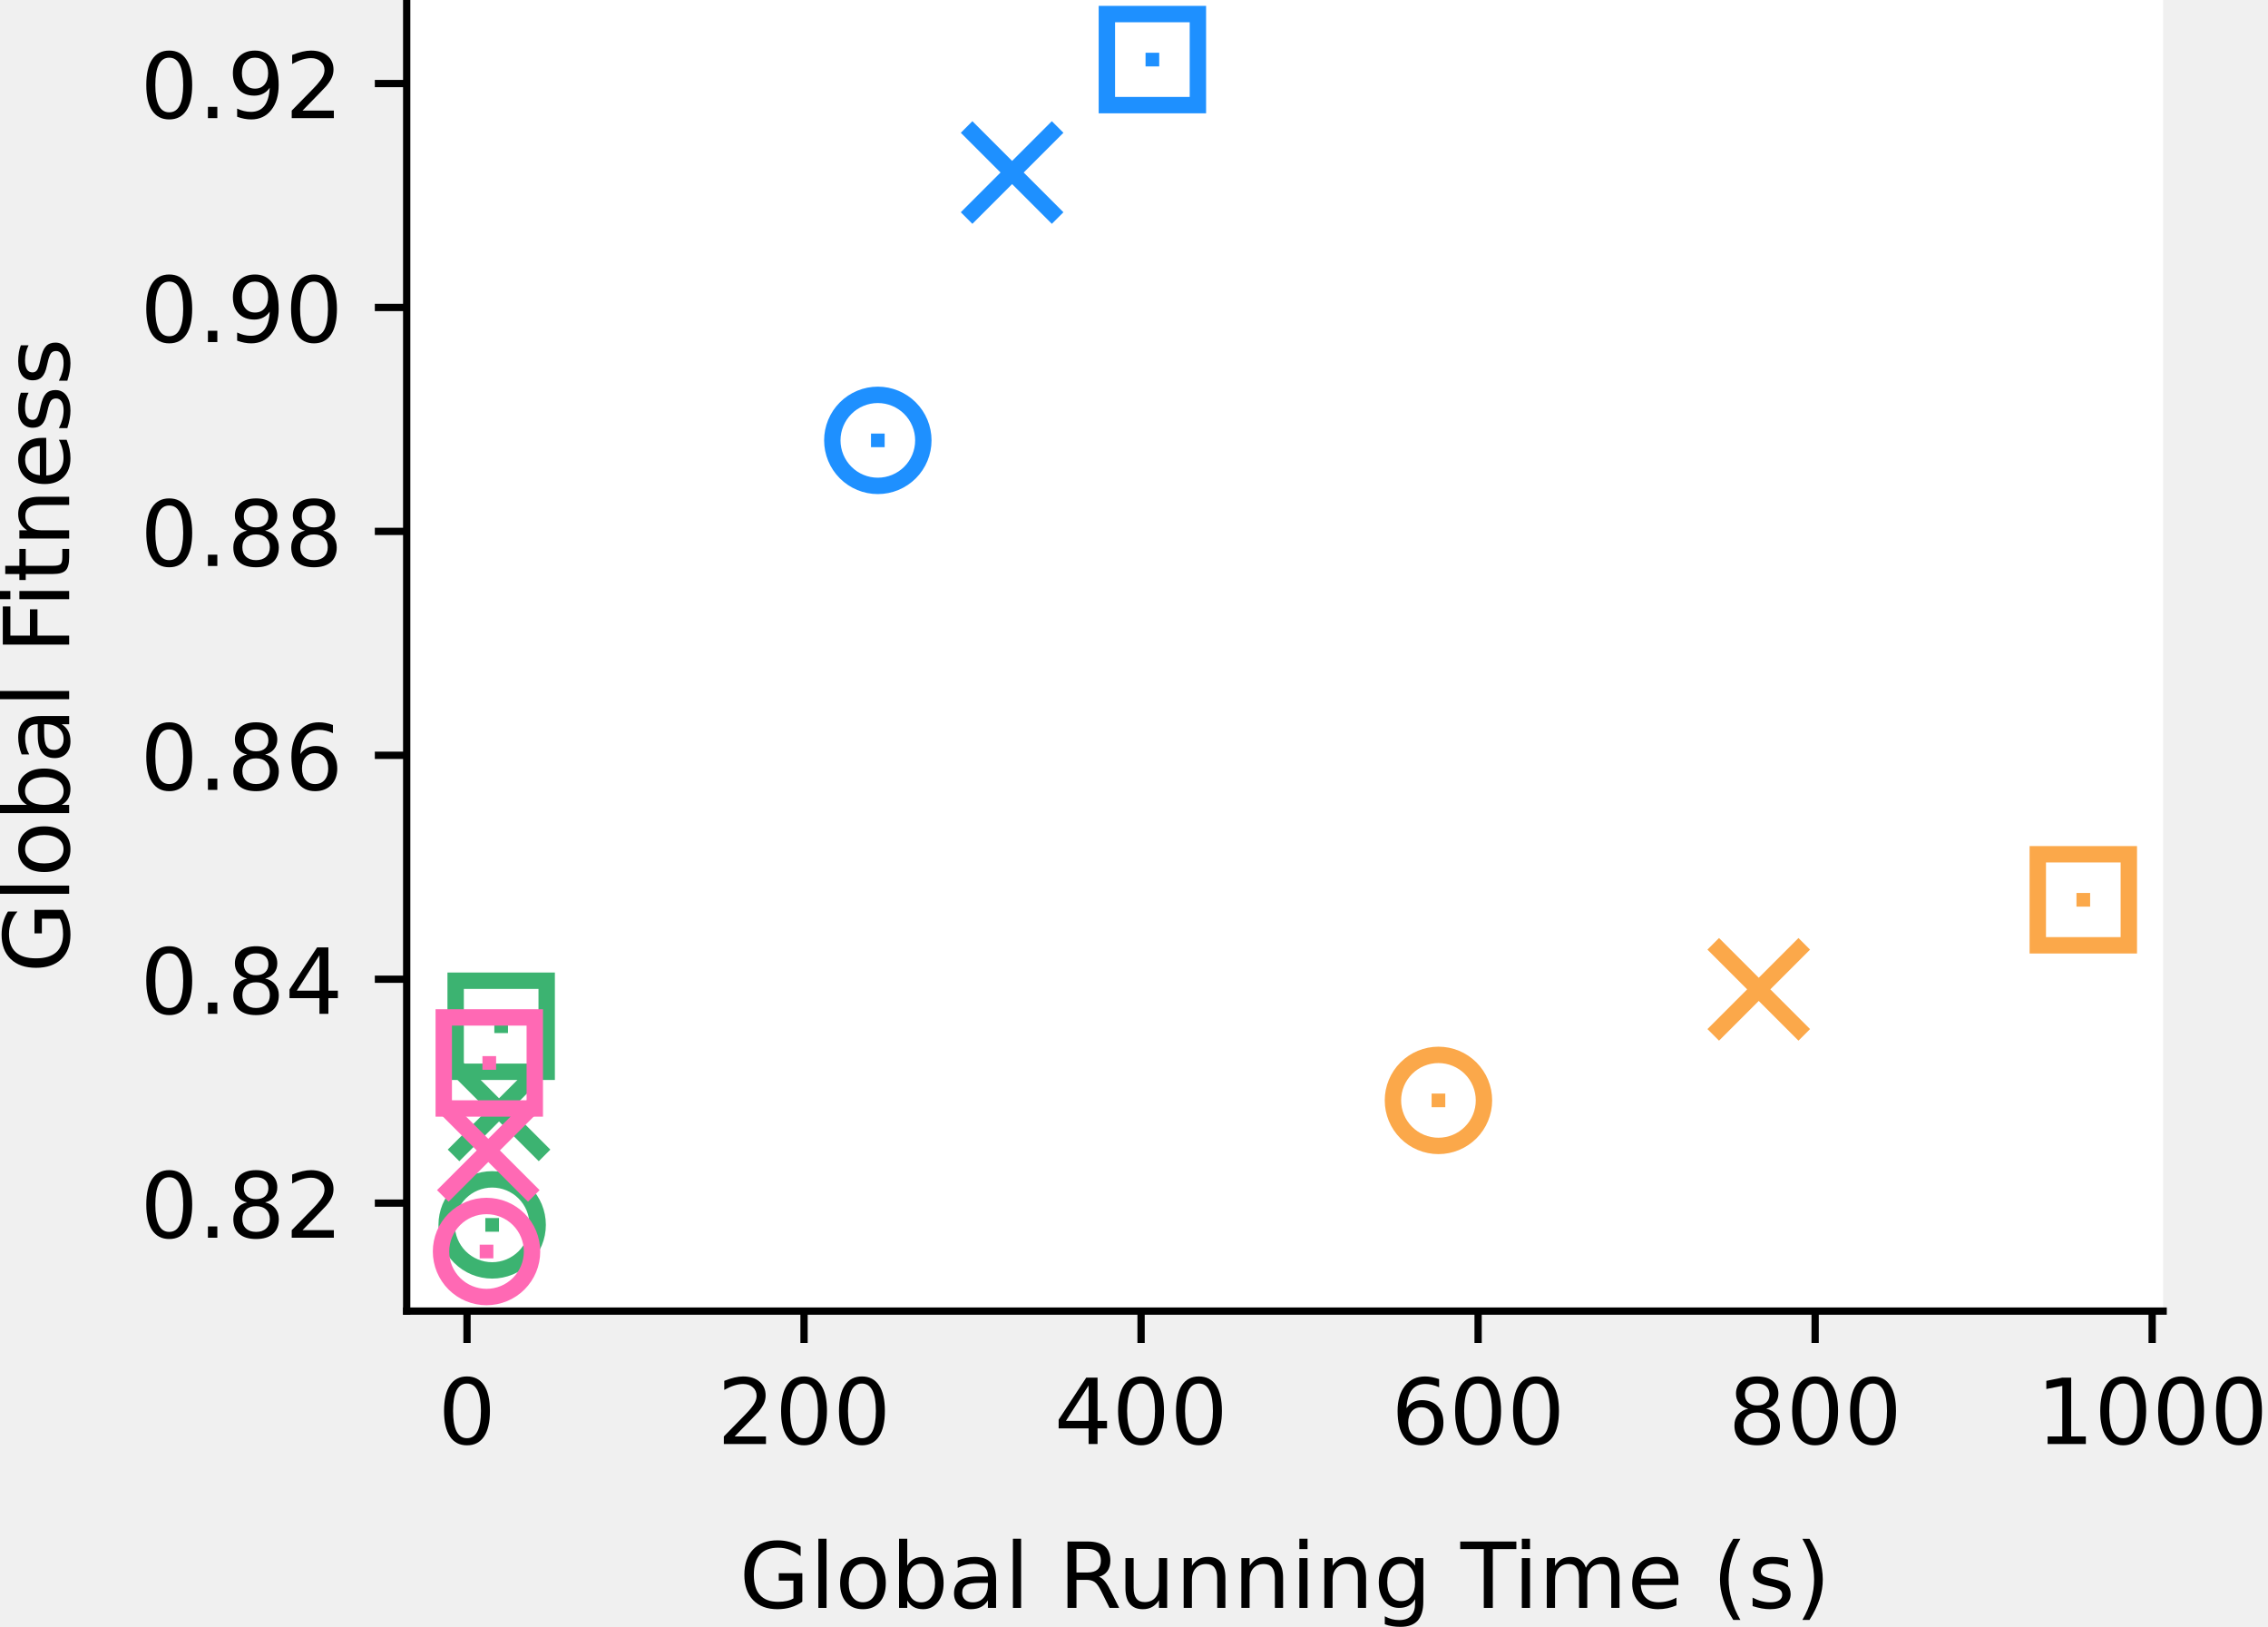
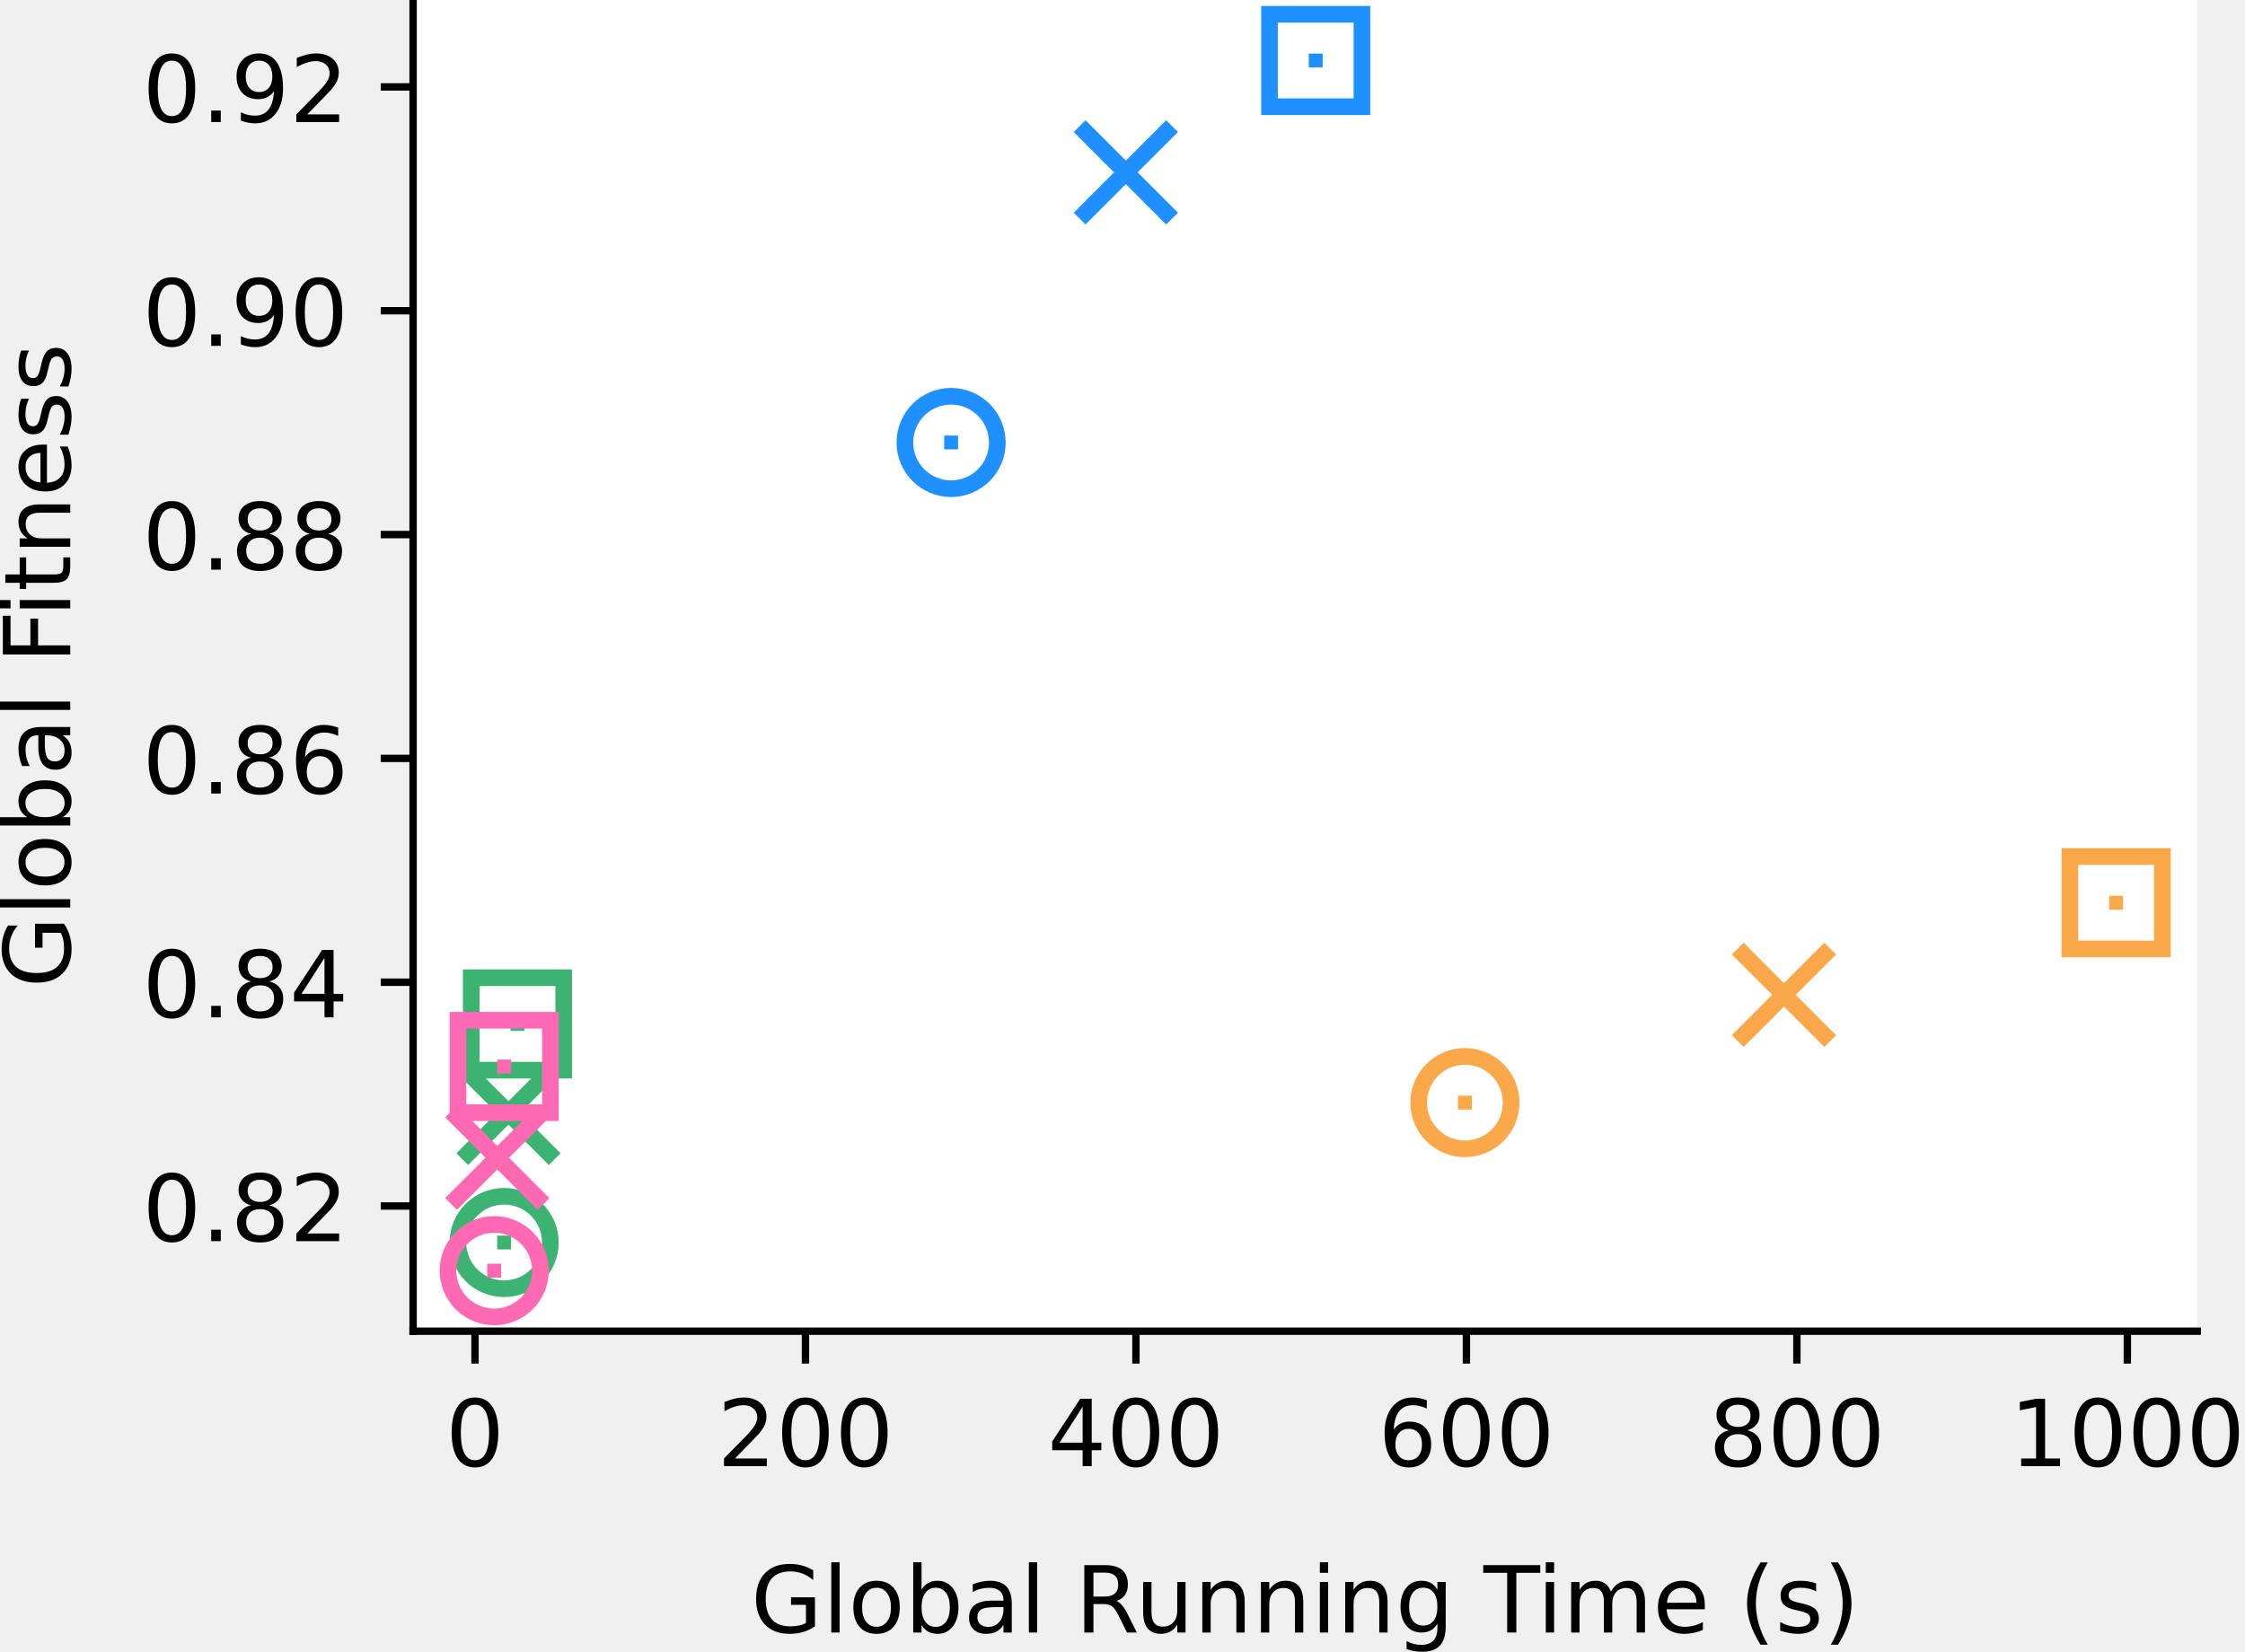
- <svg xmlns="http://www.w3.org/2000/svg" xmlns:xlink="http://www.w3.org/1999/xlink" height="178.678pt" version="1.1" viewBox="0 0 249.157 178.678" width="249.157pt">
+ <svg xmlns="http://www.w3.org/2000/svg" xmlns:xlink="http://www.w3.org/1999/xlink" height="178.678pt" version="1.1" viewBox="0 0 242.805 178.678" width="242.805pt">
  <defs>
    <style type="text/css">*{stroke-linecap:butt;stroke-linejoin:round;}</style>
  </defs>
  <g id="figure_1">
    <g id="patch_1">
-       <path d="M 0 178.678  L 249.157 178.678  L 249.157 0  L 0 0  z " style="fill:none;" />
+       <path d="M 0 178.678  L 242.805 178.678  L 242.805 0  L 0 0  z " style="fill:none;" />
    </g>
    <g id="axes_1">
      <g id="patch_2">
        <path d="M 44.678 144  L 237.638 144  L 237.638 0  L 44.678 0  z " style="fill:#ffffff;" />
      </g>
      <g id="matplotlib.axis_1">
        <g id="xtick_1">
          <g id="line2d_1">
            <defs>
-               <path d="M 0 0  L 0 3.5  " id="m26e3030448" style="stroke:#000000;stroke-width:0.8;" />
+               <path d="M 0 0  L 0 3.5  " id="mce8582759d" style="stroke:#000000;stroke-width:0.8;" />
            </defs>
            <g>
-               <use style="stroke:#000000;stroke-width:0.8;" x="51.305" xlink:href="#m26e3030448" y="144" />
+               <use style="stroke:#000000;stroke-width:0.8;" x="51.373" xlink:href="#mce8582759d" y="144" />
            </g>
          </g>
          <g id="text_1">
-             <g transform="translate(48.12331 158.5984)scale(0.1 -0.1)">
+             <g transform="translate(48.19171 158.5984)scale(0.1 -0.1)">
              <defs>
                <path d="M 31.781 66.406  Q 24.172 66.406 20.328 58.906  Q 16.5 51.422 16.5 36.375  Q 16.5 21.391 20.328 13.891  Q 24.172 6.391 31.781 6.391  Q 39.453 6.391 43.281 13.891  Q 47.125 21.391 47.125 36.375  Q 47.125 51.422 43.281 58.906  Q 39.453 66.406 31.781 66.406  z M 31.781 74.219  Q 44.047 74.219 50.516 64.516  Q 56.984 54.828 56.984 36.375  Q 56.984 17.969 50.516 8.266  Q 44.047 -1.422 31.781 -1.422  Q 19.531 -1.422 13.062 8.266  Q 6.594 17.969 6.594 36.375  Q 6.594 54.828 13.062 64.516  Q 19.531 74.219 31.781 74.219  z " id="DejaVuSans-48" />
              </defs>
              <use xlink:href="#DejaVuSans-48" />
            </g>
          </g>
        </g>
        <g id="xtick_2">
          <g id="line2d_2">
            <g>
-               <use style="stroke:#000000;stroke-width:0.8;" x="88.33" xlink:href="#m26e3030448" y="144" />
+               <use style="stroke:#000000;stroke-width:0.8;" x="87.114" xlink:href="#mce8582759d" y="144" />
            </g>
          </g>
          <g id="text_2">
-             <g transform="translate(78.78637 158.5984)scale(0.1 -0.1)">
+             <g transform="translate(77.57063 158.5984)scale(0.1 -0.1)">
              <defs>
                <path d="M 19.188 8.297  L 53.609 8.297  L 53.609 0  L 7.328 0  L 7.328 8.297  Q 12.938 14.109 22.625 23.891  Q 32.328 33.688 34.812 36.531  Q 39.547 41.844 41.422 45.531  Q 43.312 49.219 43.312 52.781  Q 43.312 58.594 39.234 62.25  Q 35.156 65.922 28.609 65.922  Q 23.969 65.922 18.812 64.312  Q 13.672 62.703 7.812 59.422  L 7.812 69.391  Q 13.766 71.781 18.938 73  Q 24.125 74.219 28.422 74.219  Q 39.75 74.219 46.484 68.547  Q 53.219 62.891 53.219 53.422  Q 53.219 48.922 51.531 44.891  Q 49.859 40.875 45.406 35.406  Q 44.188 33.984 37.641 27.219  Q 31.109 20.453 19.188 8.297  z " id="DejaVuSans-50" />
              </defs>
              <use xlink:href="#DejaVuSans-50" />
              <use x="63.623" xlink:href="#DejaVuSans-48" />
              <use x="127.246" xlink:href="#DejaVuSans-48" />
            </g>
          </g>
        </g>
        <g id="xtick_3">
          <g id="line2d_3">
            <g>
-               <use style="stroke:#000000;stroke-width:0.8;" x="125.356" xlink:href="#m26e3030448" y="144" />
+               <use style="stroke:#000000;stroke-width:0.8;" x="122.856" xlink:href="#mce8582759d" y="144" />
            </g>
          </g>
          <g id="text_3">
-             <g transform="translate(115.8119 158.5984)scale(0.1 -0.1)">
+             <g transform="translate(113.3121 158.5984)scale(0.1 -0.1)">
              <defs>
                <path d="M 37.797 64.312  L 12.891 25.391  L 37.797 25.391  z M 35.203 72.906  L 47.609 72.906  L 47.609 25.391  L 58.016 25.391  L 58.016 17.188  L 47.609 17.188  L 47.609 0  L 37.797 0  L 37.797 17.188  L 4.891 17.188  L 4.891 26.703  z " id="DejaVuSans-52" />
              </defs>
              <use xlink:href="#DejaVuSans-52" />
              <use x="63.623" xlink:href="#DejaVuSans-48" />
              <use x="127.246" xlink:href="#DejaVuSans-48" />
            </g>
          </g>
        </g>
        <g id="xtick_4">
          <g id="line2d_4">
            <g>
-               <use style="stroke:#000000;stroke-width:0.8;" x="162.381" xlink:href="#m26e3030448" y="144" />
+               <use style="stroke:#000000;stroke-width:0.8;" x="158.597" xlink:href="#mce8582759d" y="144" />
            </g>
          </g>
          <g id="text_4">
-             <g transform="translate(152.8375 158.5984)scale(0.1 -0.1)">
+             <g transform="translate(149.0535 158.5984)scale(0.1 -0.1)">
              <defs>
                <path d="M 33.016 40.375  Q 26.375 40.375 22.484 35.828  Q 18.609 31.297 18.609 23.391  Q 18.609 15.531 22.484 10.953  Q 26.375 6.391 33.016 6.391  Q 39.656 6.391 43.531 10.953  Q 47.406 15.531 47.406 23.391  Q 47.406 31.297 43.531 35.828  Q 39.656 40.375 33.016 40.375  z M 52.594 71.297  L 52.594 62.312  Q 48.875 64.062 45.094 64.984  Q 41.312 65.922 37.594 65.922  Q 27.828 65.922 22.672 59.328  Q 17.531 52.734 16.797 39.406  Q 19.672 43.656 24.016 45.922  Q 28.375 48.188 33.594 48.188  Q 44.578 48.188 50.953 41.516  Q 57.328 34.859 57.328 23.391  Q 57.328 12.156 50.688 5.359  Q 44.047 -1.422 33.016 -1.422  Q 20.359 -1.422 13.672 8.266  Q 6.984 17.969 6.984 36.375  Q 6.984 53.656 15.188 63.938  Q 23.391 74.219 37.203 74.219  Q 40.922 74.219 44.703 73.484  Q 48.484 72.75 52.594 71.297  z " id="DejaVuSans-54" />
              </defs>
              <use xlink:href="#DejaVuSans-54" />
              <use x="63.623" xlink:href="#DejaVuSans-48" />
              <use x="127.246" xlink:href="#DejaVuSans-48" />
            </g>
          </g>
        </g>
        <g id="xtick_5">
          <g id="line2d_5">
            <g>
-               <use style="stroke:#000000;stroke-width:0.8;" x="199.407" xlink:href="#m26e3030448" y="144" />
+               <use style="stroke:#000000;stroke-width:0.8;" x="194.339" xlink:href="#mce8582759d" y="144" />
            </g>
          </g>
          <g id="text_5">
-             <g transform="translate(189.8631 158.5984)scale(0.1 -0.1)">
+             <g transform="translate(184.7949 158.5984)scale(0.1 -0.1)">
              <defs>
                <path d="M 31.781 34.625  Q 24.75 34.625 20.719 30.859  Q 16.703 27.094 16.703 20.516  Q 16.703 13.922 20.719 10.156  Q 24.75 6.391 31.781 6.391  Q 38.812 6.391 42.859 10.172  Q 46.922 13.969 46.922 20.516  Q 46.922 27.094 42.891 30.859  Q 38.875 34.625 31.781 34.625  z M 21.922 38.812  Q 15.578 40.375 12.031 44.719  Q 8.5 49.078 8.5 55.328  Q 8.5 64.062 14.719 69.141  Q 20.953 74.219 31.781 74.219  Q 42.672 74.219 48.875 69.141  Q 55.078 64.062 55.078 55.328  Q 55.078 49.078 51.531 44.719  Q 48 40.375 41.703 38.812  Q 48.828 37.156 52.797 32.312  Q 56.781 27.484 56.781 20.516  Q 56.781 9.906 50.312 4.234  Q 43.844 -1.422 31.781 -1.422  Q 19.734 -1.422 13.25 4.234  Q 6.781 9.906 6.781 20.516  Q 6.781 27.484 10.781 32.312  Q 14.797 37.156 21.922 38.812  z M 18.312 54.391  Q 18.312 48.734 21.844 45.562  Q 25.391 42.391 31.781 42.391  Q 38.141 42.391 41.719 45.562  Q 45.312 48.734 45.312 54.391  Q 45.312 60.062 41.719 63.234  Q 38.141 66.406 31.781 66.406  Q 25.391 66.406 21.844 63.234  Q 18.312 60.062 18.312 54.391  z " id="DejaVuSans-56" />
              </defs>
              <use xlink:href="#DejaVuSans-56" />
              <use x="63.623" xlink:href="#DejaVuSans-48" />
              <use x="127.246" xlink:href="#DejaVuSans-48" />
            </g>
          </g>
        </g>
        <g id="xtick_6">
          <g id="line2d_6">
            <g>
-               <use style="stroke:#000000;stroke-width:0.8;" x="236.432" xlink:href="#m26e3030448" y="144" />
+               <use style="stroke:#000000;stroke-width:0.8;" x="230.08" xlink:href="#mce8582759d" y="144" />
            </g>
          </g>
          <g id="text_6">
-             <g transform="translate(223.7074 158.5984)scale(0.1 -0.1)">
+             <g transform="translate(217.3551 158.5984)scale(0.1 -0.1)">
              <defs>
                <path d="M 12.406 8.297  L 28.516 8.297  L 28.516 63.922  L 10.984 60.406  L 10.984 69.391  L 28.422 72.906  L 38.281 72.906  L 38.281 8.297  L 54.391 8.297  L 54.391 0  L 12.406 0  z " id="DejaVuSans-49" />
              </defs>
              <use xlink:href="#DejaVuSans-49" />
              <use x="63.623" xlink:href="#DejaVuSans-48" />
              <use x="127.246" xlink:href="#DejaVuSans-48" />
              <use x="190.869" xlink:href="#DejaVuSans-48" />
            </g>
          </g>
        </g>
      </g>
      <g id="matplotlib.axis_2">
        <g id="ytick_1">
          <g id="line2d_7">
            <defs>
-               <path d="M 0 0  L -3.5 0  " id="m461c20d5c5" style="stroke:#000000;stroke-width:0.8;" />
+               <path d="M 0 0  L -3.5 0  " id="m5d0ec738e2" style="stroke:#000000;stroke-width:0.8;" />
            </defs>
            <g>
-               <use style="stroke:#000000;stroke-width:0.8;" x="44.678" xlink:href="#m461c20d5c5" y="132.141" />
+               <use style="stroke:#000000;stroke-width:0.8;" x="44.678" xlink:href="#m5d0ec738e2" y="130.462" />
            </g>
          </g>
          <g id="text_7">
-             <g transform="translate(15.4125 135.9404)scale(0.1 -0.1)">
+             <g transform="translate(15.4125 134.2616)scale(0.1 -0.1)">
              <defs>
                <path d="M 10.688 12.406  L 21 12.406  L 21 0  L 10.688 0  z " id="DejaVuSans-46" />
              </defs>
              <use xlink:href="#DejaVuSans-48" />
              <use x="63.623" xlink:href="#DejaVuSans-46" />
              <use x="95.41" xlink:href="#DejaVuSans-56" />
              <use x="159.033" xlink:href="#DejaVuSans-50" />
            </g>
          </g>
        </g>
        <g id="ytick_2">
          <g id="line2d_8">
            <g>
-               <use style="stroke:#000000;stroke-width:0.8;" x="44.678" xlink:href="#m461c20d5c5" y="107.548" />
+               <use style="stroke:#000000;stroke-width:0.8;" x="44.678" xlink:href="#m5d0ec738e2" y="106.25" />
            </g>
          </g>
          <g id="text_8">
-             <g transform="translate(15.4125 111.3476)scale(0.1 -0.1)">
+             <g transform="translate(15.4125 110.0495)scale(0.1 -0.1)">
              <use xlink:href="#DejaVuSans-48" />
              <use x="63.623" xlink:href="#DejaVuSans-46" />
              <use x="95.41" xlink:href="#DejaVuSans-56" />
              <use x="159.033" xlink:href="#DejaVuSans-52" />
            </g>
          </g>
        </g>
        <g id="ytick_3">
          <g id="line2d_9">
            <g>
-               <use style="stroke:#000000;stroke-width:0.8;" x="44.678" xlink:href="#m461c20d5c5" y="82.956" />
+               <use style="stroke:#000000;stroke-width:0.8;" x="44.678" xlink:href="#m5d0ec738e2" y="82.038" />
            </g>
          </g>
          <g id="text_9">
-             <g transform="translate(15.4125 86.75477)scale(0.1 -0.1)">
+             <g transform="translate(15.4125 85.83741)scale(0.1 -0.1)">
              <use xlink:href="#DejaVuSans-48" />
              <use x="63.623" xlink:href="#DejaVuSans-46" />
              <use x="95.41" xlink:href="#DejaVuSans-56" />
              <use x="159.033" xlink:href="#DejaVuSans-54" />
            </g>
          </g>
        </g>
        <g id="ytick_4">
          <g id="line2d_10">
            <g>
-               <use style="stroke:#000000;stroke-width:0.8;" x="44.678" xlink:href="#m461c20d5c5" y="58.363" />
+               <use style="stroke:#000000;stroke-width:0.8;" x="44.678" xlink:href="#m5d0ec738e2" y="57.826" />
            </g>
          </g>
          <g id="text_10">
-             <g transform="translate(15.4125 62.16198)scale(0.1 -0.1)">
+             <g transform="translate(15.4125 61.62533)scale(0.1 -0.1)">
              <use xlink:href="#DejaVuSans-48" />
              <use x="63.623" xlink:href="#DejaVuSans-46" />
              <use x="95.41" xlink:href="#DejaVuSans-56" />
              <use x="159.033" xlink:href="#DejaVuSans-56" />
            </g>
          </g>
        </g>
        <g id="ytick_5">
          <g id="line2d_11">
            <g>
-               <use style="stroke:#000000;stroke-width:0.8;" x="44.678" xlink:href="#m461c20d5c5" y="33.77" />
+               <use style="stroke:#000000;stroke-width:0.8;" x="44.678" xlink:href="#m5d0ec738e2" y="33.614" />
            </g>
          </g>
          <g id="text_11">
-             <g transform="translate(15.4125 37.56918)scale(0.1 -0.1)">
+             <g transform="translate(15.4125 37.41325)scale(0.1 -0.1)">
              <defs>
                <path d="M 10.984 1.516  L 10.984 10.5  Q 14.703 8.734 18.5 7.812  Q 22.312 6.891 25.984 6.891  Q 35.75 6.891 40.891 13.453  Q 46.047 20.016 46.781 33.406  Q 43.953 29.203 39.594 26.953  Q 35.25 24.703 29.984 24.703  Q 19.047 24.703 12.672 31.312  Q 6.297 37.938 6.297 49.422  Q 6.297 60.641 12.938 67.422  Q 19.578 74.219 30.609 74.219  Q 43.266 74.219 49.922 64.516  Q 56.594 54.828 56.594 36.375  Q 56.594 19.141 48.406 8.859  Q 40.234 -1.422 26.422 -1.422  Q 22.703 -1.422 18.891 -0.688  Q 15.094 0.047 10.984 1.516  z M 30.609 32.422  Q 37.25 32.422 41.125 36.953  Q 45.016 41.5 45.016 49.422  Q 45.016 57.281 41.125 61.844  Q 37.25 66.406 30.609 66.406  Q 23.969 66.406 20.094 61.844  Q 16.219 57.281 16.219 49.422  Q 16.219 41.5 20.094 36.953  Q 23.969 32.422 30.609 32.422  z " id="DejaVuSans-57" />
              </defs>
              <use xlink:href="#DejaVuSans-48" />
              <use x="63.623" xlink:href="#DejaVuSans-46" />
              <use x="95.41" xlink:href="#DejaVuSans-57" />
              <use x="159.033" xlink:href="#DejaVuSans-48" />
            </g>
          </g>
        </g>
        <g id="ytick_6">
          <g id="line2d_12">
            <g>
-               <use style="stroke:#000000;stroke-width:0.8;" x="44.678" xlink:href="#m461c20d5c5" y="9.177" />
+               <use style="stroke:#000000;stroke-width:0.8;" x="44.678" xlink:href="#m5d0ec738e2" y="9.402" />
            </g>
          </g>
          <g id="text_12">
-             <g transform="translate(15.4125 12.97639)scale(0.1 -0.1)">
+             <g transform="translate(15.4125 13.20117)scale(0.1 -0.1)">
              <use xlink:href="#DejaVuSans-48" />
              <use x="63.623" xlink:href="#DejaVuSans-46" />
              <use x="95.41" xlink:href="#DejaVuSans-57" />
              <use x="159.033" xlink:href="#DejaVuSans-50" />
            </g>
          </g>
        </g>
      </g>
      <g id="line2d_13">
-         <path clip-path="url(#p35dfbe19cd)" d="M 96.436 48.366  " style="fill:none;stroke:#1e90ff;stroke-linecap:square;stroke-width:1.5;" />
-         <defs>
-           <path d="M 0 5  C 1.326 5 2.598 4.473 3.536 3.536  C 4.473 2.598 5 1.326 5 0  C 5 -1.326 4.473 -2.598 3.536 -3.536  C 2.598 -4.473 1.326 -5 0 -5  C -1.326 -5 -2.598 -4.473 -3.536 -3.536  C -4.473 -2.598 -5 -1.326 -5 0  C -5 1.326 -4.473 2.598 -3.536 3.536  C -2.598 4.473 -1.326 5 0 5  z " id="m8d3c856e99" style="stroke:#1e90ff;stroke-width:1.8;" />
-         </defs>
-         <g clip-path="url(#p35dfbe19cd)">
-           <use style="fill-opacity:0;stroke:#1e90ff;stroke-width:1.8;" x="96.436" xlink:href="#m8d3c856e99" y="48.366" />
+         <path clip-path="url(#pba994f3a44)" d="M 102.865 47.865  " style="fill:none;stroke:#1e90ff;stroke-linecap:square;stroke-width:1.5;" />
+         <defs>
+           <path d="M 0 5  C 1.326 5 2.598 4.473 3.536 3.536  C 4.473 2.598 5 1.326 5 0  C 5 -1.326 4.473 -2.598 3.536 -3.536  C 2.598 -4.473 1.326 -5 0 -5  C -1.326 -5 -2.598 -4.473 -3.536 -3.536  C -4.473 -2.598 -5 -1.326 -5 0  C -5 1.326 -4.473 2.598 -3.536 3.536  C -2.598 4.473 -1.326 5 0 5  z " id="mc851fdf2f1" style="stroke:#1e90ff;stroke-width:1.8;" />
+         </defs>
+         <g clip-path="url(#pba994f3a44)">
+           <use style="fill-opacity:0;stroke:#1e90ff;stroke-width:1.8;" x="102.865" xlink:href="#mc851fdf2f1" y="47.865" />
        </g>
      </g>
      <g id="line2d_14">
-         <path clip-path="url(#p35dfbe19cd)" d="M 54.067 134.53  " style="fill:none;stroke:#3cb371;stroke-linecap:square;stroke-width:1.5;" />
-         <defs>
-           <path d="M 0 5  C 1.326 5 2.598 4.473 3.536 3.536  C 4.473 2.598 5 1.326 5 0  C 5 -1.326 4.473 -2.598 3.536 -3.536  C 2.598 -4.473 1.326 -5 0 -5  C -1.326 -5 -2.598 -4.473 -3.536 -3.536  C -4.473 -2.598 -5 -1.326 -5 0  C -5 1.326 -4.473 2.598 -3.536 3.536  C -2.598 4.473 -1.326 5 0 5  z " id="m93c91c6dff" style="stroke:#3cb371;stroke-width:1.8;" />
-         </defs>
-         <g clip-path="url(#p35dfbe19cd)">
-           <use style="fill-opacity:0;stroke:#3cb371;stroke-width:1.8;" x="54.067" xlink:href="#m93c91c6dff" y="134.53" />
+         <path clip-path="url(#pba994f3a44)" d="M 54.522 134.408  " style="fill:none;stroke:#3cb371;stroke-linecap:square;stroke-width:1.5;" />
+         <defs>
+           <path d="M 0 5  C 1.326 5 2.598 4.473 3.536 3.536  C 4.473 2.598 5 1.326 5 0  C 5 -1.326 4.473 -2.598 3.536 -3.536  C 2.598 -4.473 1.326 -5 0 -5  C -1.326 -5 -2.598 -4.473 -3.536 -3.536  C -4.473 -2.598 -5 -1.326 -5 0  C -5 1.326 -4.473 2.598 -3.536 3.536  C -2.598 4.473 -1.326 5 0 5  z " id="m5fa0a4639c" style="stroke:#3cb371;stroke-width:1.8;" />
+         </defs>
+         <g clip-path="url(#pba994f3a44)">
+           <use style="fill-opacity:0;stroke:#3cb371;stroke-width:1.8;" x="54.522" xlink:href="#m5fa0a4639c" y="134.408" />
        </g>
      </g>
      <g id="line2d_15">
-         <path clip-path="url(#p35dfbe19cd)" d="M 53.449 137.455  " style="fill:none;stroke:#ff69b4;stroke-linecap:square;stroke-width:1.5;" />
-         <defs>
-           <path d="M 0 5  C 1.326 5 2.598 4.473 3.536 3.536  C 4.473 2.598 5 1.326 5 0  C 5 -1.326 4.473 -2.598 3.536 -3.536  C 2.598 -4.473 1.326 -5 0 -5  C -1.326 -5 -2.598 -4.473 -3.536 -3.536  C -4.473 -2.598 -5 -1.326 -5 0  C -5 1.326 -4.473 2.598 -3.536 3.536  C -2.598 4.473 -1.326 5 0 5  z " id="md7a56e7d91" style="stroke:#ff69b4;stroke-width:1.8;" />
-         </defs>
-         <g clip-path="url(#p35dfbe19cd)">
-           <use style="fill-opacity:0;stroke:#ff69b4;stroke-width:1.8;" x="53.449" xlink:href="#md7a56e7d91" y="137.455" />
+         <path clip-path="url(#pba994f3a44)" d="M 53.449 137.455  " style="fill:none;stroke:#ff69b4;stroke-linecap:square;stroke-width:1.5;" />
+         <defs>
+           <path d="M 0 5  C 1.326 5 2.598 4.473 3.536 3.536  C 4.473 2.598 5 1.326 5 0  C 5 -1.326 4.473 -2.598 3.536 -3.536  C 2.598 -4.473 1.326 -5 0 -5  C -1.326 -5 -2.598 -4.473 -3.536 -3.536  C -4.473 -2.598 -5 -1.326 -5 0  C -5 1.326 -4.473 2.598 -3.536 3.536  C -2.598 4.473 -1.326 5 0 5  z " id="md2f4dea871" style="stroke:#ff69b4;stroke-width:1.8;" />
+         </defs>
+         <g clip-path="url(#pba994f3a44)">
+           <use style="fill-opacity:0;stroke:#ff69b4;stroke-width:1.8;" x="53.449" xlink:href="#md2f4dea871" y="137.455" />
        </g>
      </g>
      <g id="line2d_16">
-         <path clip-path="url(#p35dfbe19cd)" d="M 158.025 120.858  " style="fill:none;stroke:#fba84a;stroke-linecap:square;stroke-width:1.5;" />
-         <defs>
-           <path d="M 0 5  C 1.326 5 2.598 4.473 3.536 3.536  C 4.473 2.598 5 1.326 5 0  C 5 -1.326 4.473 -2.598 3.536 -3.536  C 2.598 -4.473 1.326 -5 0 -5  C -1.326 -5 -2.598 -4.473 -3.536 -3.536  C -4.473 -2.598 -5 -1.326 -5 0  C -5 1.326 -4.473 2.598 -3.536 3.536  C -2.598 4.473 -1.326 5 0 5  z " id="m99f58d9a9b" style="stroke:#fba84a;stroke-width:1.8;" />
-         </defs>
-         <g clip-path="url(#p35dfbe19cd)">
-           <use style="fill-opacity:0;stroke:#fba84a;stroke-width:1.8;" x="158.025" xlink:href="#m99f58d9a9b" y="120.858" />
+         <path clip-path="url(#pba994f3a44)" d="M 158.433 119.274  " style="fill:none;stroke:#fba84a;stroke-linecap:square;stroke-width:1.5;" />
+         <defs>
+           <path d="M 0 5  C 1.326 5 2.598 4.473 3.536 3.536  C 4.473 2.598 5 1.326 5 0  C 5 -1.326 4.473 -2.598 3.536 -3.536  C 2.598 -4.473 1.326 -5 0 -5  C -1.326 -5 -2.598 -4.473 -3.536 -3.536  C -4.473 -2.598 -5 -1.326 -5 0  C -5 1.326 -4.473 2.598 -3.536 3.536  C -2.598 4.473 -1.326 5 0 5  z " id="m0c7dba67f2" style="stroke:#fba84a;stroke-width:1.8;" />
+         </defs>
+         <g clip-path="url(#pba994f3a44)">
+           <use style="fill-opacity:0;stroke:#fba84a;stroke-width:1.8;" x="158.433" xlink:href="#m0c7dba67f2" y="119.274" />
        </g>
      </g>
      <g id="line2d_17">
-         <path clip-path="url(#p35dfbe19cd)" d="M 111.188 18.947  " style="fill:none;stroke:#1e90ff;stroke-linecap:square;stroke-width:1.5;" />
-         <defs>
-           <path d="M -5 5  L 5 -5  M -5 -5  L 5 5  " id="m97438ac0e1" style="stroke:#1e90ff;stroke-width:1.8;" />
-         </defs>
-         <g clip-path="url(#p35dfbe19cd)">
-           <use style="fill-opacity:0;stroke:#1e90ff;stroke-width:1.8;" x="111.188" xlink:href="#m97438ac0e1" y="18.947" />
+         <path clip-path="url(#pba994f3a44)" d="M 121.767 18.646  " style="fill:none;stroke:#1e90ff;stroke-linecap:square;stroke-width:1.5;" />
+         <defs>
+           <path d="M -5 5  L 5 -5  M -5 -5  L 5 5  " id="mac169a279c" style="stroke:#1e90ff;stroke-width:1.8;" />
+         </defs>
+         <g clip-path="url(#pba994f3a44)">
+           <use style="fill-opacity:0;stroke:#1e90ff;stroke-width:1.8;" x="121.767" xlink:href="#mac169a279c" y="18.646" />
        </g>
      </g>
      <g id="line2d_18">
-         <path clip-path="url(#p35dfbe19cd)" d="M 54.823 121.899  " style="fill:none;stroke:#3cb371;stroke-linecap:square;stroke-width:1.5;" />
-         <defs>
-           <path d="M -5 5  L 5 -5  M -5 -5  L 5 5  " id="m569ed8c26f" style="stroke:#3cb371;stroke-width:1.8;" />
-         </defs>
-         <g clip-path="url(#p35dfbe19cd)">
-           <use style="fill-opacity:0;stroke:#3cb371;stroke-width:1.8;" x="54.823" xlink:href="#m569ed8c26f" y="121.899" />
+         <path clip-path="url(#pba994f3a44)" d="M 54.995 120.39  " style="fill:none;stroke:#3cb371;stroke-linecap:square;stroke-width:1.5;" />
+         <defs>
+           <path d="M -5 5  L 5 -5  M -5 -5  L 5 5  " id="m995a859f90" style="stroke:#3cb371;stroke-width:1.8;" />
+         </defs>
+         <g clip-path="url(#pba994f3a44)">
+           <use style="fill-opacity:0;stroke:#3cb371;stroke-width:1.8;" x="54.995" xlink:href="#m995a859f90" y="120.39" />
        </g>
      </g>
      <g id="line2d_19">
-         <path clip-path="url(#p35dfbe19cd)" d="M 53.644 126.351  " style="fill:none;stroke:#ff69b4;stroke-linecap:square;stroke-width:1.5;" />
-         <defs>
-           <path d="M -5 5  L 5 -5  M -5 -5  L 5 5  " id="mba2c3f6305" style="stroke:#ff69b4;stroke-width:1.8;" />
-         </defs>
-         <g clip-path="url(#p35dfbe19cd)">
-           <use style="fill-opacity:0;stroke:#ff69b4;stroke-width:1.8;" x="53.644" xlink:href="#mba2c3f6305" y="126.351" />
+         <path clip-path="url(#pba994f3a44)" d="M 53.783 125.237  " style="fill:none;stroke:#ff69b4;stroke-linecap:square;stroke-width:1.5;" />
+         <defs>
+           <path d="M -5 5  L 5 -5  M -5 -5  L 5 5  " id="m74339a8706" style="stroke:#ff69b4;stroke-width:1.8;" />
+         </defs>
+         <g clip-path="url(#pba994f3a44)">
+           <use style="fill-opacity:0;stroke:#ff69b4;stroke-width:1.8;" x="53.783" xlink:href="#m74339a8706" y="125.237" />
        </g>
      </g>
      <g id="line2d_20">
-         <path clip-path="url(#p35dfbe19cd)" d="M 193.211 108.661  " style="fill:none;stroke:#fba84a;stroke-linecap:square;stroke-width:1.5;" />
-         <defs>
-           <path d="M -5 5  L 5 -5  M -5 -5  L 5 5  " id="m1779c43bc6" style="stroke:#fba84a;stroke-width:1.8;" />
-         </defs>
-         <g clip-path="url(#p35dfbe19cd)">
-           <use style="fill-opacity:0;stroke:#fba84a;stroke-width:1.8;" x="193.211" xlink:href="#m1779c43bc6" y="108.661" />
+         <path clip-path="url(#pba994f3a44)" d="M 192.943 107.618  " style="fill:none;stroke:#fba84a;stroke-linecap:square;stroke-width:1.5;" />
+         <defs>
+           <path d="M -5 5  L 5 -5  M -5 -5  L 5 5  " id="m68836dce1b" style="stroke:#fba84a;stroke-width:1.8;" />
+         </defs>
+         <g clip-path="url(#pba994f3a44)">
+           <use style="fill-opacity:0;stroke:#fba84a;stroke-width:1.8;" x="192.943" xlink:href="#m68836dce1b" y="107.618" />
        </g>
      </g>
      <g id="line2d_21">
-         <path clip-path="url(#p35dfbe19cd)" d="M 126.598 6.545  " style="fill:none;stroke:#1e90ff;stroke-linecap:square;stroke-width:1.5;" />
-         <defs>
-           <path d="M -5 5  L 5 5  L 5 -5  L -5 -5  z " id="m73ab28ad27" style="stroke:#1e90ff;stroke-linejoin:miter;stroke-width:1.8;" />
-         </defs>
-         <g clip-path="url(#p35dfbe19cd)">
-           <use style="fill-opacity:0;stroke:#1e90ff;stroke-linejoin:miter;stroke-width:1.8;" x="126.598" xlink:href="#m73ab28ad27" y="6.545" />
+         <path clip-path="url(#pba994f3a44)" d="M 142.3 6.545  " style="fill:none;stroke:#1e90ff;stroke-linecap:square;stroke-width:1.5;" />
+         <defs>
+           <path d="M -5 5  L 5 5  L 5 -5  L -5 -5  z " id="m5cf961d2a3" style="stroke:#1e90ff;stroke-linejoin:miter;stroke-width:1.8;" />
+         </defs>
+         <g clip-path="url(#pba994f3a44)">
+           <use style="fill-opacity:0;stroke:#1e90ff;stroke-linejoin:miter;stroke-width:1.8;" x="142.3" xlink:href="#m5cf961d2a3" y="6.545" />
        </g>
      </g>
      <g id="line2d_22">
-         <path clip-path="url(#p35dfbe19cd)" d="M 55.057 112.714  " style="fill:none;stroke:#3cb371;stroke-linecap:square;stroke-width:1.5;" />
-         <defs>
-           <path d="M -5 5  L 5 5  L 5 -5  L -5 -5  z " id="m2c3a26623e" style="stroke:#3cb371;stroke-linejoin:miter;stroke-width:1.8;" />
-         </defs>
-         <g clip-path="url(#p35dfbe19cd)">
-           <use style="fill-opacity:0;stroke:#3cb371;stroke-linejoin:miter;stroke-width:1.8;" x="55.057" xlink:href="#m2c3a26623e" y="112.714" />
+         <path clip-path="url(#pba994f3a44)" d="M 55.968 110.764  " style="fill:none;stroke:#3cb371;stroke-linecap:square;stroke-width:1.5;" />
+         <defs>
+           <path d="M -5 5  L 5 5  L 5 -5  L -5 -5  z " id="mcab2f8939e" style="stroke:#3cb371;stroke-linejoin:miter;stroke-width:1.8;" />
+         </defs>
+         <g clip-path="url(#pba994f3a44)">
+           <use style="fill-opacity:0;stroke:#3cb371;stroke-linejoin:miter;stroke-width:1.8;" x="55.968" xlink:href="#mcab2f8939e" y="110.764" />
        </g>
      </g>
      <g id="line2d_23">
-         <path clip-path="url(#p35dfbe19cd)" d="M 53.75 116.745  " style="fill:none;stroke:#ff69b4;stroke-linecap:square;stroke-width:1.5;" />
-         <defs>
-           <path d="M -5 5  L 5 5  L 5 -5  L -5 -5  z " id="mb7f0434de4" style="stroke:#ff69b4;stroke-linejoin:miter;stroke-width:1.8;" />
-         </defs>
-         <g clip-path="url(#p35dfbe19cd)">
-           <use style="fill-opacity:0;stroke:#ff69b4;stroke-linejoin:miter;stroke-width:1.8;" x="53.75" xlink:href="#mb7f0434de4" y="116.745" />
+         <path clip-path="url(#pba994f3a44)" d="M 54.529 115.365  " style="fill:none;stroke:#ff69b4;stroke-linecap:square;stroke-width:1.5;" />
+         <defs>
+           <path d="M -5 5  L 5 5  L 5 -5  L -5 -5  z " id="m9d776bc9e4" style="stroke:#ff69b4;stroke-linejoin:miter;stroke-width:1.8;" />
+         </defs>
+         <g clip-path="url(#pba994f3a44)">
+           <use style="fill-opacity:0;stroke:#ff69b4;stroke-linejoin:miter;stroke-width:1.8;" x="54.529" xlink:href="#m9d776bc9e4" y="115.365" />
        </g>
      </g>
      <g id="line2d_24">
-         <path clip-path="url(#p35dfbe19cd)" d="M 228.867 98.825  " style="fill:none;stroke:#fba84a;stroke-linecap:square;stroke-width:1.5;" />
-         <defs>
-           <path d="M -5 5  L 5 5  L 5 -5  L -5 -5  z " id="m48e858c239" style="stroke:#fba84a;stroke-linejoin:miter;stroke-width:1.8;" />
-         </defs>
-         <g clip-path="url(#p35dfbe19cd)">
-           <use style="fill-opacity:0;stroke:#fba84a;stroke-linejoin:miter;stroke-width:1.8;" x="228.867" xlink:href="#m48e858c239" y="98.825" />
+         <path clip-path="url(#pba994f3a44)" d="M 228.867 97.652  " style="fill:none;stroke:#fba84a;stroke-linecap:square;stroke-width:1.5;" />
+         <defs>
+           <path d="M -5 5  L 5 5  L 5 -5  L -5 -5  z " id="m05c9b5f910" style="stroke:#fba84a;stroke-linejoin:miter;stroke-width:1.8;" />
+         </defs>
+         <g clip-path="url(#pba994f3a44)">
+           <use style="fill-opacity:0;stroke:#fba84a;stroke-linejoin:miter;stroke-width:1.8;" x="228.867" xlink:href="#m05c9b5f910" y="97.652" />
        </g>
      </g>
      <g id="patch_3">
        <path d="M 44.678 144  L 44.678 0  " style="fill:none;stroke:#000000;stroke-linecap:square;stroke-linejoin:miter;stroke-width:0.8;" />
      </g>
      <g id="patch_4">
        <path d="M 44.678 144  L 237.638 144  " style="fill:none;stroke:#000000;stroke-linecap:square;stroke-linejoin:miter;stroke-width:0.8;" />
      </g>
    </g>
    <g id="axes_2">
      <g id="patch_5">
        <path d="M 44.678 144  L 237.638 144  L 237.638 0  L 44.678 0  z " style="fill:none;" />
      </g>
      <g id="matplotlib.axis_3">
        <g id="text_13">
          <g transform="translate(81.21359 176.5984)scale(0.1 -0.1)">
            <defs>
              <path d="M 59.516 10.406  L 59.516 29.984  L 43.406 29.984  L 43.406 38.094  L 69.281 38.094  L 69.281 6.781  Q 63.578 2.734 56.688 0.656  Q 49.812 -1.422 42 -1.422  Q 24.906 -1.422 15.25 8.562  Q 5.609 18.562 5.609 36.375  Q 5.609 54.25 15.25 64.234  Q 24.906 74.219 42 74.219  Q 49.125 74.219 55.547 72.453  Q 61.969 70.703 67.391 67.281  L 67.391 56.781  Q 61.922 61.422 55.766 63.766  Q 49.609 66.109 42.828 66.109  Q 29.438 66.109 22.719 58.641  Q 16.016 51.172 16.016 36.375  Q 16.016 21.625 22.719 14.156  Q 29.438 6.688 42.828 6.688  Q 48.047 6.688 52.141 7.594  Q 56.25 8.5 59.516 10.406  z " id="DejaVuSans-71" />
              <path d="M 9.422 75.984  L 18.406 75.984  L 18.406 0  L 9.422 0  z " id="DejaVuSans-108" />
              <path d="M 30.609 48.391  Q 23.391 48.391 19.188 42.75  Q 14.984 37.109 14.984 27.297  Q 14.984 17.484 19.156 11.844  Q 23.344 6.203 30.609 6.203  Q 37.797 6.203 41.984 11.859  Q 46.188 17.531 46.188 27.297  Q 46.188 37.016 41.984 42.703  Q 37.797 48.391 30.609 48.391  z M 30.609 56  Q 42.328 56 49.016 48.375  Q 55.719 40.766 55.719 27.297  Q 55.719 13.875 49.016 6.219  Q 42.328 -1.422 30.609 -1.422  Q 18.844 -1.422 12.172 6.219  Q 5.516 13.875 5.516 27.297  Q 5.516 40.766 12.172 48.375  Q 18.844 56 30.609 56  z " id="DejaVuSans-111" />
              <path d="M 48.688 27.297  Q 48.688 37.203 44.609 42.844  Q 40.531 48.484 33.406 48.484  Q 26.266 48.484 22.188 42.844  Q 18.109 37.203 18.109 27.297  Q 18.109 17.391 22.188 11.75  Q 26.266 6.109 33.406 6.109  Q 40.531 6.109 44.609 11.75  Q 48.688 17.391 48.688 27.297  z M 18.109 46.391  Q 20.953 51.266 25.266 53.625  Q 29.594 56 35.594 56  Q 45.562 56 51.781 48.094  Q 58.016 40.188 58.016 27.297  Q 58.016 14.406 51.781 6.484  Q 45.562 -1.422 35.594 -1.422  Q 29.594 -1.422 25.266 0.953  Q 20.953 3.328 18.109 8.203  L 18.109 0  L 9.078 0  L 9.078 75.984  L 18.109 75.984  z " id="DejaVuSans-98" />
              <path d="M 34.281 27.484  Q 23.391 27.484 19.188 25  Q 14.984 22.516 14.984 16.5  Q 14.984 11.719 18.141 8.906  Q 21.297 6.109 26.703 6.109  Q 34.188 6.109 38.703 11.406  Q 43.219 16.703 43.219 25.484  L 43.219 27.484  z M 52.203 31.203  L 52.203 0  L 43.219 0  L 43.219 8.297  Q 40.141 3.328 35.547 0.953  Q 30.953 -1.422 24.312 -1.422  Q 15.922 -1.422 10.953 3.297  Q 6 8.016 6 15.922  Q 6 25.141 12.172 29.828  Q 18.359 34.516 30.609 34.516  L 43.219 34.516  L 43.219 35.406  Q 43.219 41.609 39.141 45  Q 35.062 48.391 27.688 48.391  Q 23 48.391 18.547 47.266  Q 14.109 46.141 10.016 43.891  L 10.016 52.203  Q 14.938 54.109 19.578 55.047  Q 24.219 56 28.609 56  Q 40.484 56 46.344 49.844  Q 52.203 43.703 52.203 31.203  z " id="DejaVuSans-97" />
              <path id="DejaVuSans-32" />
              <path d="M 44.391 34.188  Q 47.562 33.109 50.562 29.594  Q 53.562 26.078 56.594 19.922  L 66.609 0  L 56 0  L 46.688 18.703  Q 43.062 26.031 39.672 28.422  Q 36.281 30.812 30.422 30.812  L 19.672 30.812  L 19.672 0  L 9.812 0  L 9.812 72.906  L 32.078 72.906  Q 44.578 72.906 50.734 67.672  Q 56.891 62.453 56.891 51.906  Q 56.891 45.016 53.688 40.469  Q 50.484 35.938 44.391 34.188  z M 19.672 64.797  L 19.672 38.922  L 32.078 38.922  Q 39.203 38.922 42.844 42.219  Q 46.484 45.516 46.484 51.906  Q 46.484 58.297 42.844 61.547  Q 39.203 64.797 32.078 64.797  z " id="DejaVuSans-82" />
              <path d="M 8.5 21.578  L 8.5 54.688  L 17.484 54.688  L 17.484 21.922  Q 17.484 14.156 20.5 10.266  Q 23.531 6.391 29.594 6.391  Q 36.859 6.391 41.078 11.031  Q 45.312 15.672 45.312 23.688  L 45.312 54.688  L 54.297 54.688  L 54.297 0  L 45.312 0  L 45.312 8.406  Q 42.047 3.422 37.719 1  Q 33.406 -1.422 27.688 -1.422  Q 18.266 -1.422 13.375 4.438  Q 8.5 10.297 8.5 21.578  z M 31.109 56  z " id="DejaVuSans-117" />
              <path d="M 54.891 33.016  L 54.891 0  L 45.906 0  L 45.906 32.719  Q 45.906 40.484 42.875 44.328  Q 39.844 48.188 33.797 48.188  Q 26.516 48.188 22.312 43.547  Q 18.109 38.922 18.109 30.906  L 18.109 0  L 9.078 0  L 9.078 54.688  L 18.109 54.688  L 18.109 46.188  Q 21.344 51.125 25.703 53.562  Q 30.078 56 35.797 56  Q 45.219 56 50.047 50.172  Q 54.891 44.344 54.891 33.016  z " id="DejaVuSans-110" />
              <path d="M 9.422 54.688  L 18.406 54.688  L 18.406 0  L 9.422 0  z M 9.422 75.984  L 18.406 75.984  L 18.406 64.594  L 9.422 64.594  z " id="DejaVuSans-105" />
              <path d="M 45.406 27.984  Q 45.406 37.75 41.375 43.109  Q 37.359 48.484 30.078 48.484  Q 22.859 48.484 18.828 43.109  Q 14.797 37.75 14.797 27.984  Q 14.797 18.266 18.828 12.891  Q 22.859 7.516 30.078 7.516  Q 37.359 7.516 41.375 12.891  Q 45.406 18.266 45.406 27.984  z M 54.391 6.781  Q 54.391 -7.172 48.188 -13.984  Q 42 -20.797 29.203 -20.797  Q 24.469 -20.797 20.266 -20.094  Q 16.062 -19.391 12.109 -17.922  L 12.109 -9.188  Q 16.062 -11.328 19.922 -12.344  Q 23.781 -13.375 27.781 -13.375  Q 36.625 -13.375 41.016 -8.766  Q 45.406 -4.156 45.406 5.172  L 45.406 9.625  Q 42.625 4.781 38.281 2.391  Q 33.938 0 27.875 0  Q 17.828 0 11.672 7.656  Q 5.516 15.328 5.516 27.984  Q 5.516 40.672 11.672 48.328  Q 17.828 56 27.875 56  Q 33.938 56 38.281 53.609  Q 42.625 51.219 45.406 46.391  L 45.406 54.688  L 54.391 54.688  z " id="DejaVuSans-103" />
              <path d="M -0.297 72.906  L 61.375 72.906  L 61.375 64.594  L 35.5 64.594  L 35.5 0  L 25.594 0  L 25.594 64.594  L -0.297 64.594  z " id="DejaVuSans-84" />
              <path d="M 52 44.188  Q 55.375 50.25 60.062 53.125  Q 64.75 56 71.094 56  Q 79.641 56 84.281 50.016  Q 88.922 44.047 88.922 33.016  L 88.922 0  L 79.891 0  L 79.891 32.719  Q 79.891 40.578 77.094 44.375  Q 74.312 48.188 68.609 48.188  Q 61.625 48.188 57.562 43.547  Q 53.516 38.922 53.516 30.906  L 53.516 0  L 44.484 0  L 44.484 32.719  Q 44.484 40.625 41.703 44.406  Q 38.922 48.188 33.109 48.188  Q 26.219 48.188 22.156 43.531  Q 18.109 38.875 18.109 30.906  L 18.109 0  L 9.078 0  L 9.078 54.688  L 18.109 54.688  L 18.109 46.188  Q 21.188 51.219 25.484 53.609  Q 29.781 56 35.688 56  Q 41.656 56 45.828 52.969  Q 50 49.953 52 44.188  z " id="DejaVuSans-109" />
              <path d="M 56.203 29.594  L 56.203 25.203  L 14.891 25.203  Q 15.484 15.922 20.484 11.062  Q 25.484 6.203 34.422 6.203  Q 39.594 6.203 44.453 7.469  Q 49.312 8.734 54.109 11.281  L 54.109 2.781  Q 49.266 0.734 44.188 -0.344  Q 39.109 -1.422 33.891 -1.422  Q 20.797 -1.422 13.156 6.188  Q 5.516 13.812 5.516 26.812  Q 5.516 40.234 12.766 48.109  Q 20.016 56 32.328 56  Q 43.359 56 49.781 48.891  Q 56.203 41.797 56.203 29.594  z M 47.219 32.234  Q 47.125 39.594 43.094 43.984  Q 39.062 48.391 32.422 48.391  Q 24.906 48.391 20.391 44.141  Q 15.875 39.891 15.188 32.172  z " id="DejaVuSans-101" />
              <path d="M 31 75.875  Q 24.469 64.656 21.281 53.656  Q 18.109 42.672 18.109 31.391  Q 18.109 20.125 21.312 9.062  Q 24.516 -2 31 -13.188  L 23.188 -13.188  Q 15.875 -1.703 12.234 9.375  Q 8.594 20.453 8.594 31.391  Q 8.594 42.281 12.203 53.312  Q 15.828 64.359 23.188 75.875  z " id="DejaVuSans-40" />
              <path d="M 44.281 53.078  L 44.281 44.578  Q 40.484 46.531 36.375 47.5  Q 32.281 48.484 27.875 48.484  Q 21.188 48.484 17.844 46.438  Q 14.5 44.391 14.5 40.281  Q 14.5 37.156 16.891 35.375  Q 19.281 33.594 26.516 31.984  L 29.594 31.297  Q 39.156 29.25 43.188 25.516  Q 47.219 21.781 47.219 15.094  Q 47.219 7.469 41.188 3.016  Q 35.156 -1.422 24.609 -1.422  Q 20.219 -1.422 15.453 -0.562  Q 10.688 0.297 5.422 2  L 5.422 11.281  Q 10.406 8.688 15.234 7.391  Q 20.062 6.109 24.812 6.109  Q 31.156 6.109 34.562 8.281  Q 37.984 10.453 37.984 14.406  Q 37.984 18.062 35.516 20.016  Q 33.062 21.969 24.703 23.781  L 21.578 24.516  Q 13.234 26.266 9.516 29.906  Q 5.812 33.547 5.812 39.891  Q 5.812 47.609 11.281 51.797  Q 16.75 56 26.812 56  Q 31.781 56 36.172 55.266  Q 40.578 54.547 44.281 53.078  z " id="DejaVuSans-115" />
              <path d="M 8.016 75.875  L 15.828 75.875  Q 23.141 64.359 26.781 53.312  Q 30.422 42.281 30.422 31.391  Q 30.422 20.453 26.781 9.375  Q 23.141 -1.703 15.828 -13.188  L 8.016 -13.188  Q 14.5 -2 17.703 9.062  Q 20.906 20.125 20.906 31.391  Q 20.906 42.672 17.703 53.656  Q 14.5 64.656 8.016 75.875  z " id="DejaVuSans-41" />
            </defs>
            <use xlink:href="#DejaVuSans-71" />
            <use x="77.49" xlink:href="#DejaVuSans-108" />
            <use x="105.273" xlink:href="#DejaVuSans-111" />
            <use x="166.455" xlink:href="#DejaVuSans-98" />
            <use x="229.932" xlink:href="#DejaVuSans-97" />
            <use x="291.211" xlink:href="#DejaVuSans-108" />
            <use x="318.994" xlink:href="#DejaVuSans-32" />
            <use x="350.781" xlink:href="#DejaVuSans-82" />
            <use x="415.764" xlink:href="#DejaVuSans-117" />
            <use x="479.143" xlink:href="#DejaVuSans-110" />
            <use x="542.521" xlink:href="#DejaVuSans-110" />
            <use x="605.9" xlink:href="#DejaVuSans-105" />
            <use x="633.684" xlink:href="#DejaVuSans-110" />
            <use x="697.062" xlink:href="#DejaVuSans-103" />
            <use x="760.539" xlink:href="#DejaVuSans-32" />
            <use x="792.326" xlink:href="#DejaVuSans-84" />
            <use x="850.285" xlink:href="#DejaVuSans-105" />
            <use x="878.068" xlink:href="#DejaVuSans-109" />
            <use x="975.48" xlink:href="#DejaVuSans-101" />
            <use x="1037.004" xlink:href="#DejaVuSans-32" />
            <use x="1068.791" xlink:href="#DejaVuSans-40" />
            <use x="1107.805" xlink:href="#DejaVuSans-115" />
            <use x="1159.904" xlink:href="#DejaVuSans-41" />
          </g>
        </g>
      </g>
      <g id="matplotlib.axis_4">
        <g id="text_14">
          <g transform="translate(7.598437 106.8563)rotate(-90)scale(0.1 -0.1)">
            <defs>
              <path d="M 9.812 72.906  L 51.703 72.906  L 51.703 64.594  L 19.672 64.594  L 19.672 43.109  L 48.578 43.109  L 48.578 34.812  L 19.672 34.812  L 19.672 0  L 9.812 0  z " id="DejaVuSans-70" />
              <path d="M 18.312 70.219  L 18.312 54.688  L 36.812 54.688  L 36.812 47.703  L 18.312 47.703  L 18.312 18.016  Q 18.312 11.328 20.141 9.422  Q 21.969 7.516 27.594 7.516  L 36.812 7.516  L 36.812 0  L 27.594 0  Q 17.188 0 13.234 3.875  Q 9.281 7.766 9.281 18.016  L 9.281 47.703  L 2.688 47.703  L 2.688 54.688  L 9.281 54.688  L 9.281 70.219  z " id="DejaVuSans-116" />
            </defs>
            <use xlink:href="#DejaVuSans-71" />
            <use x="77.49" xlink:href="#DejaVuSans-108" />
            <use x="105.273" xlink:href="#DejaVuSans-111" />
            <use x="166.455" xlink:href="#DejaVuSans-98" />
            <use x="229.932" xlink:href="#DejaVuSans-97" />
            <use x="291.211" xlink:href="#DejaVuSans-108" />
            <use x="318.994" xlink:href="#DejaVuSans-32" />
            <use x="350.781" xlink:href="#DejaVuSans-70" />
            <use x="401.051" xlink:href="#DejaVuSans-105" />
            <use x="428.834" xlink:href="#DejaVuSans-116" />
            <use x="468.043" xlink:href="#DejaVuSans-110" />
            <use x="531.422" xlink:href="#DejaVuSans-101" />
            <use x="592.945" xlink:href="#DejaVuSans-115" />
            <use x="645.045" xlink:href="#DejaVuSans-115" />
          </g>
        </g>
      </g>
    </g>
  </g>
  <defs>
-     <clipPath id="p35dfbe19cd">
-       <rect height="144" width="192.96" x="44.678" y="-0" />
+     <clipPath id="pba994f3a44">
+       <rect height="144" width="192.96" x="44.678" y="0" />
    </clipPath>
  </defs>
</svg>
